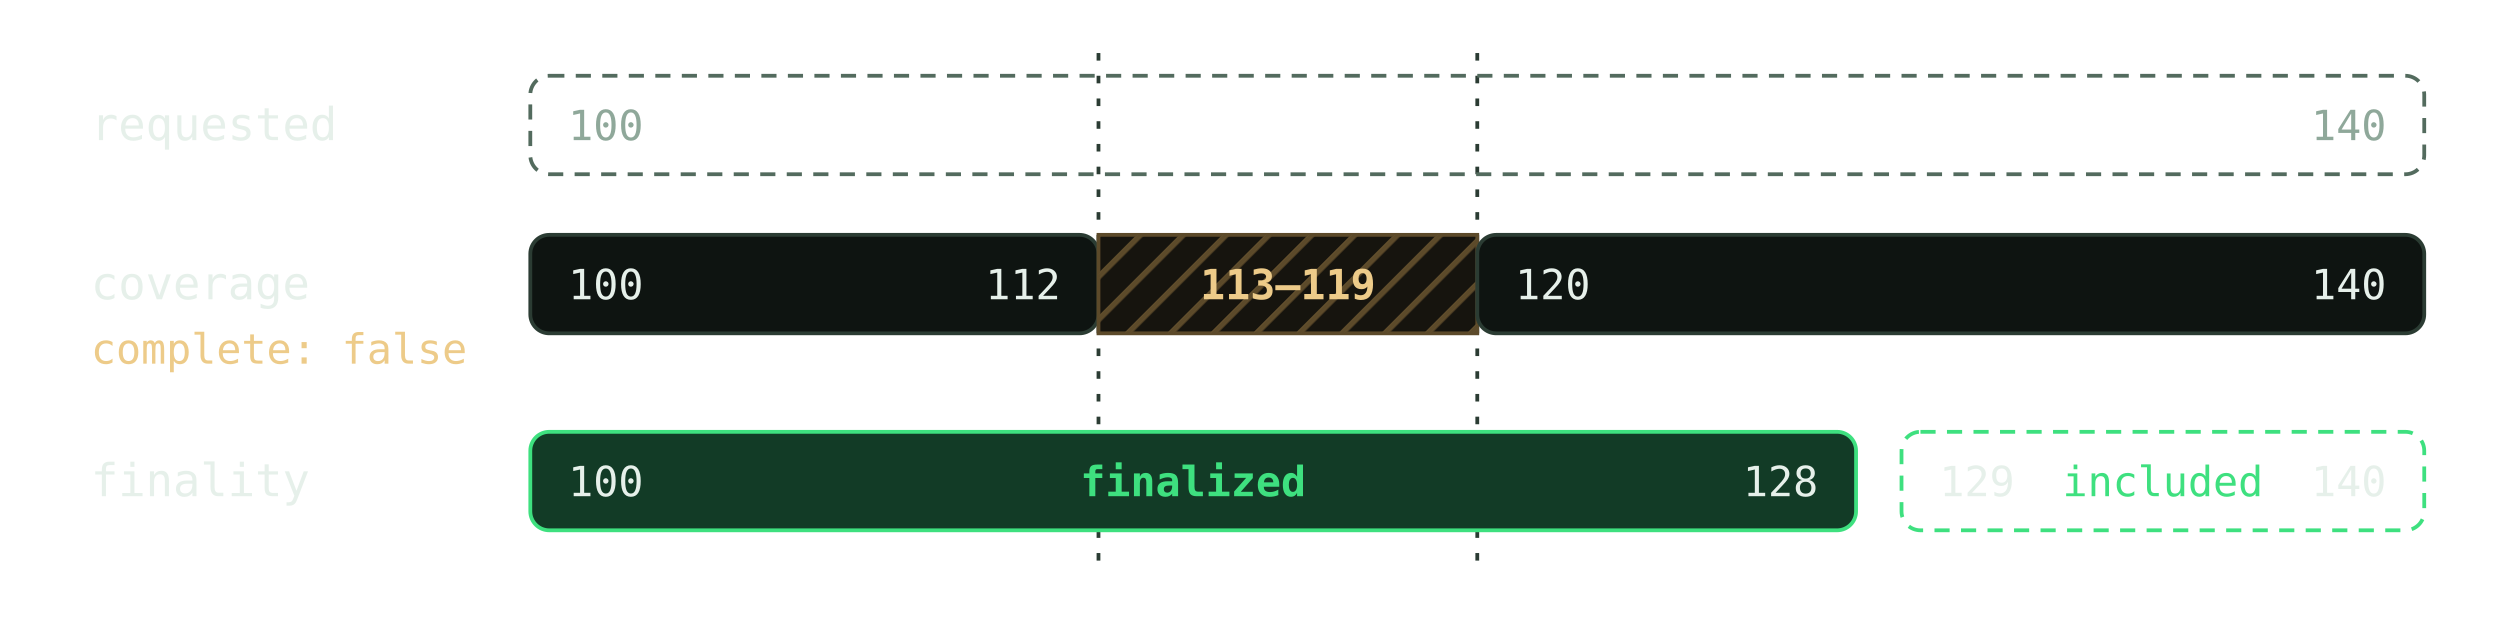
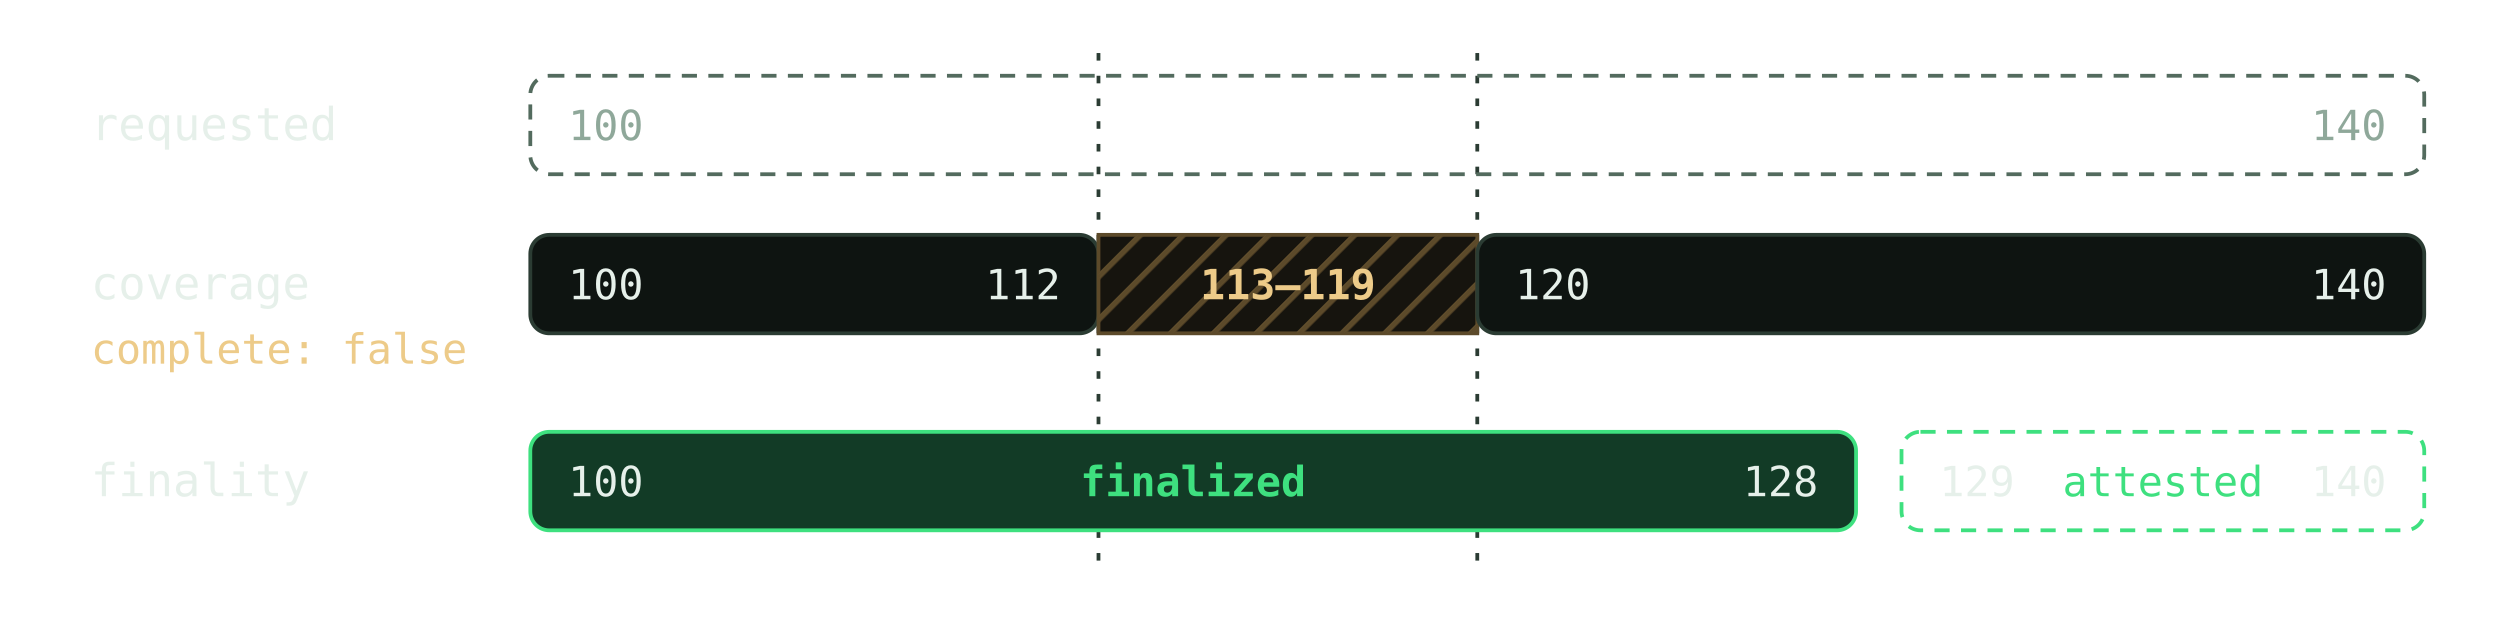
<svg xmlns="http://www.w3.org/2000/svg" viewBox="0 0 660 164" width="660" height="164" role="img" aria-labelledby="title desc">
  <style>
svg{font-family:'JetBrains Mono',ui-monospace,SFMono-Regular,Menlo,Consolas,monospace;font-size:12px}
text{fill:#e6f0ea}.d{fill:#8fa89a}.f{fill:#536b5e}.a{fill:#3ee07f}.h{fill:#edcb89}
.k{font-size:10px;letter-spacing:.08em}.s{font-size:11px}.b{font-weight:700}
.box{fill:#0e1411;stroke:#2b3c33}.boxa{fill:#123b26;stroke:#3ee07f}.boxh{fill:#16140e;stroke:#5c4a2a}
.ln{fill:none;stroke:#536b5e;stroke-width:1.25}.lna{fill:none;stroke:#3ee07f;stroke-width:1.5}.lnh{fill:none;stroke:#edcb89;stroke-width:1.5}
.rule{stroke:#2b3c33;stroke-dasharray:2 4}.dash{stroke-dasharray:4 4}
.open{fill:none;stroke:#536b5e;stroke-dasharray:4 3}.opena{fill:none;stroke:#3ee07f;stroke-dasharray:4 3}
.mk{fill:#536b5e}.mka{fill:#3ee07f}.mkh{fill:#edcb89}.hatch{stroke:#5c4a2a;stroke-width:3}
</style>
  <defs>
    <pattern id="gap" width="8" height="8" patternUnits="userSpaceOnUse" patternTransform="rotate(45)">
      <line class="hatch" x1="0" y1="0" x2="0" y2="8" />
    </pattern>
  </defs>
  <line class="rule" x1="290" y1="14" x2="290" y2="150" />
  <line class="rule" x1="390" y1="14" x2="390" y2="150" />
  <text x="24" y="37">requested</text>
  <rect class="open" x="140" y="20" width="500" height="26" rx="5" />
  <text class="s d" x="150" y="37">100</text>
  <text class="s d" x="630" y="37" text-anchor="end">140</text>
  <text x="24" y="79">coverage</text>
  <text class="s h" x="24" y="96">complete: false</text>
  <rect class="box" x="140" y="62" width="150" height="26" rx="5" />
  <text class="s" x="150" y="79">100</text>
  <text class="s" x="280" y="79" text-anchor="end">112</text>
  <rect class="boxh" x="290" y="62" width="100" height="26" />
  <rect x="290" y="62" width="100" height="26" fill="url(#gap)" />
  <text class="s h b" x="340" y="79" text-anchor="middle">113–119</text>
  <rect class="box" x="390" y="62" width="250" height="26" rx="5" />
  <text class="s" x="400" y="79">120</text>
  <text class="s" x="630" y="79" text-anchor="end">140</text>
  <text x="24" y="131">finality</text>
  <rect class="boxa" x="140" y="114" width="350" height="26" rx="5" />
  <text class="s" x="150" y="131">100</text>
  <text class="s a b" x="315" y="131" text-anchor="middle">finalized</text>
  <text class="s" x="480" y="131" text-anchor="end">128</text>
  <rect class="opena" x="502" y="114" width="138" height="26" rx="5" />
  <text class="s" x="512" y="131">129</text>
-   <text class="s a" x="571" y="131" text-anchor="middle">included</text>
+   <text class="s a" x="571" y="131" text-anchor="middle">attested</text>
  <text class="s" x="630" y="131" text-anchor="end">140</text>
</svg>
